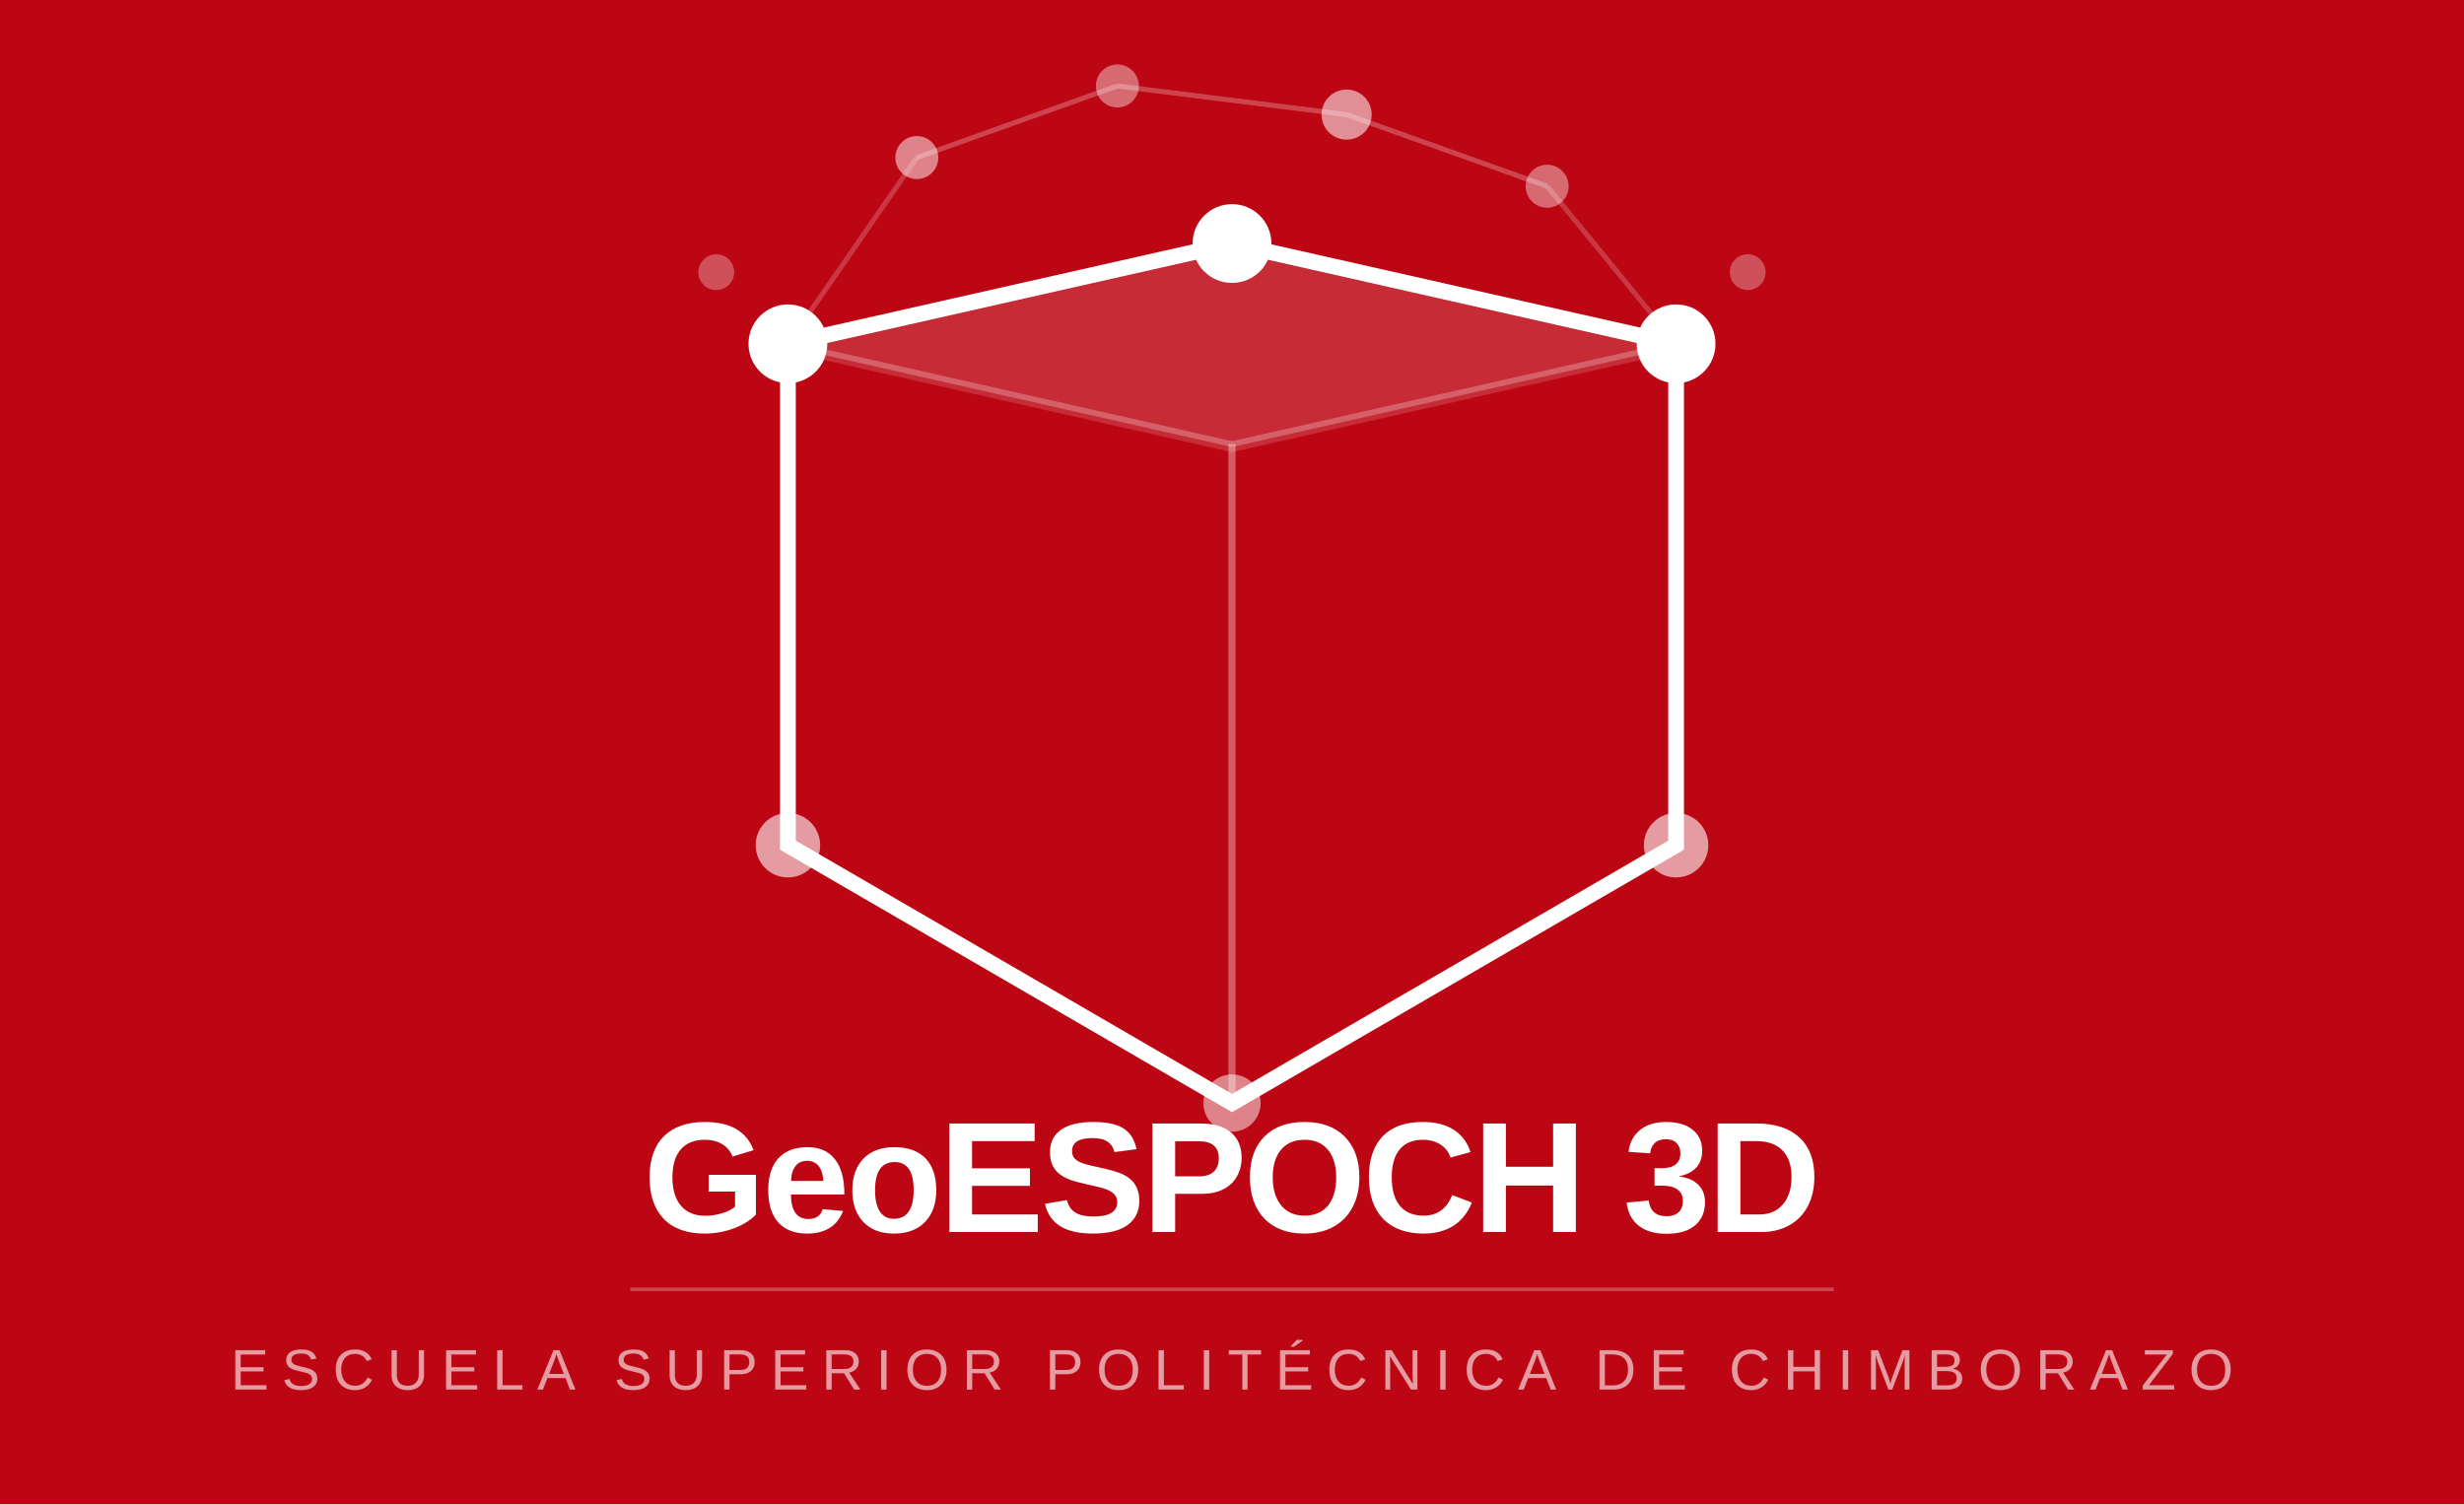
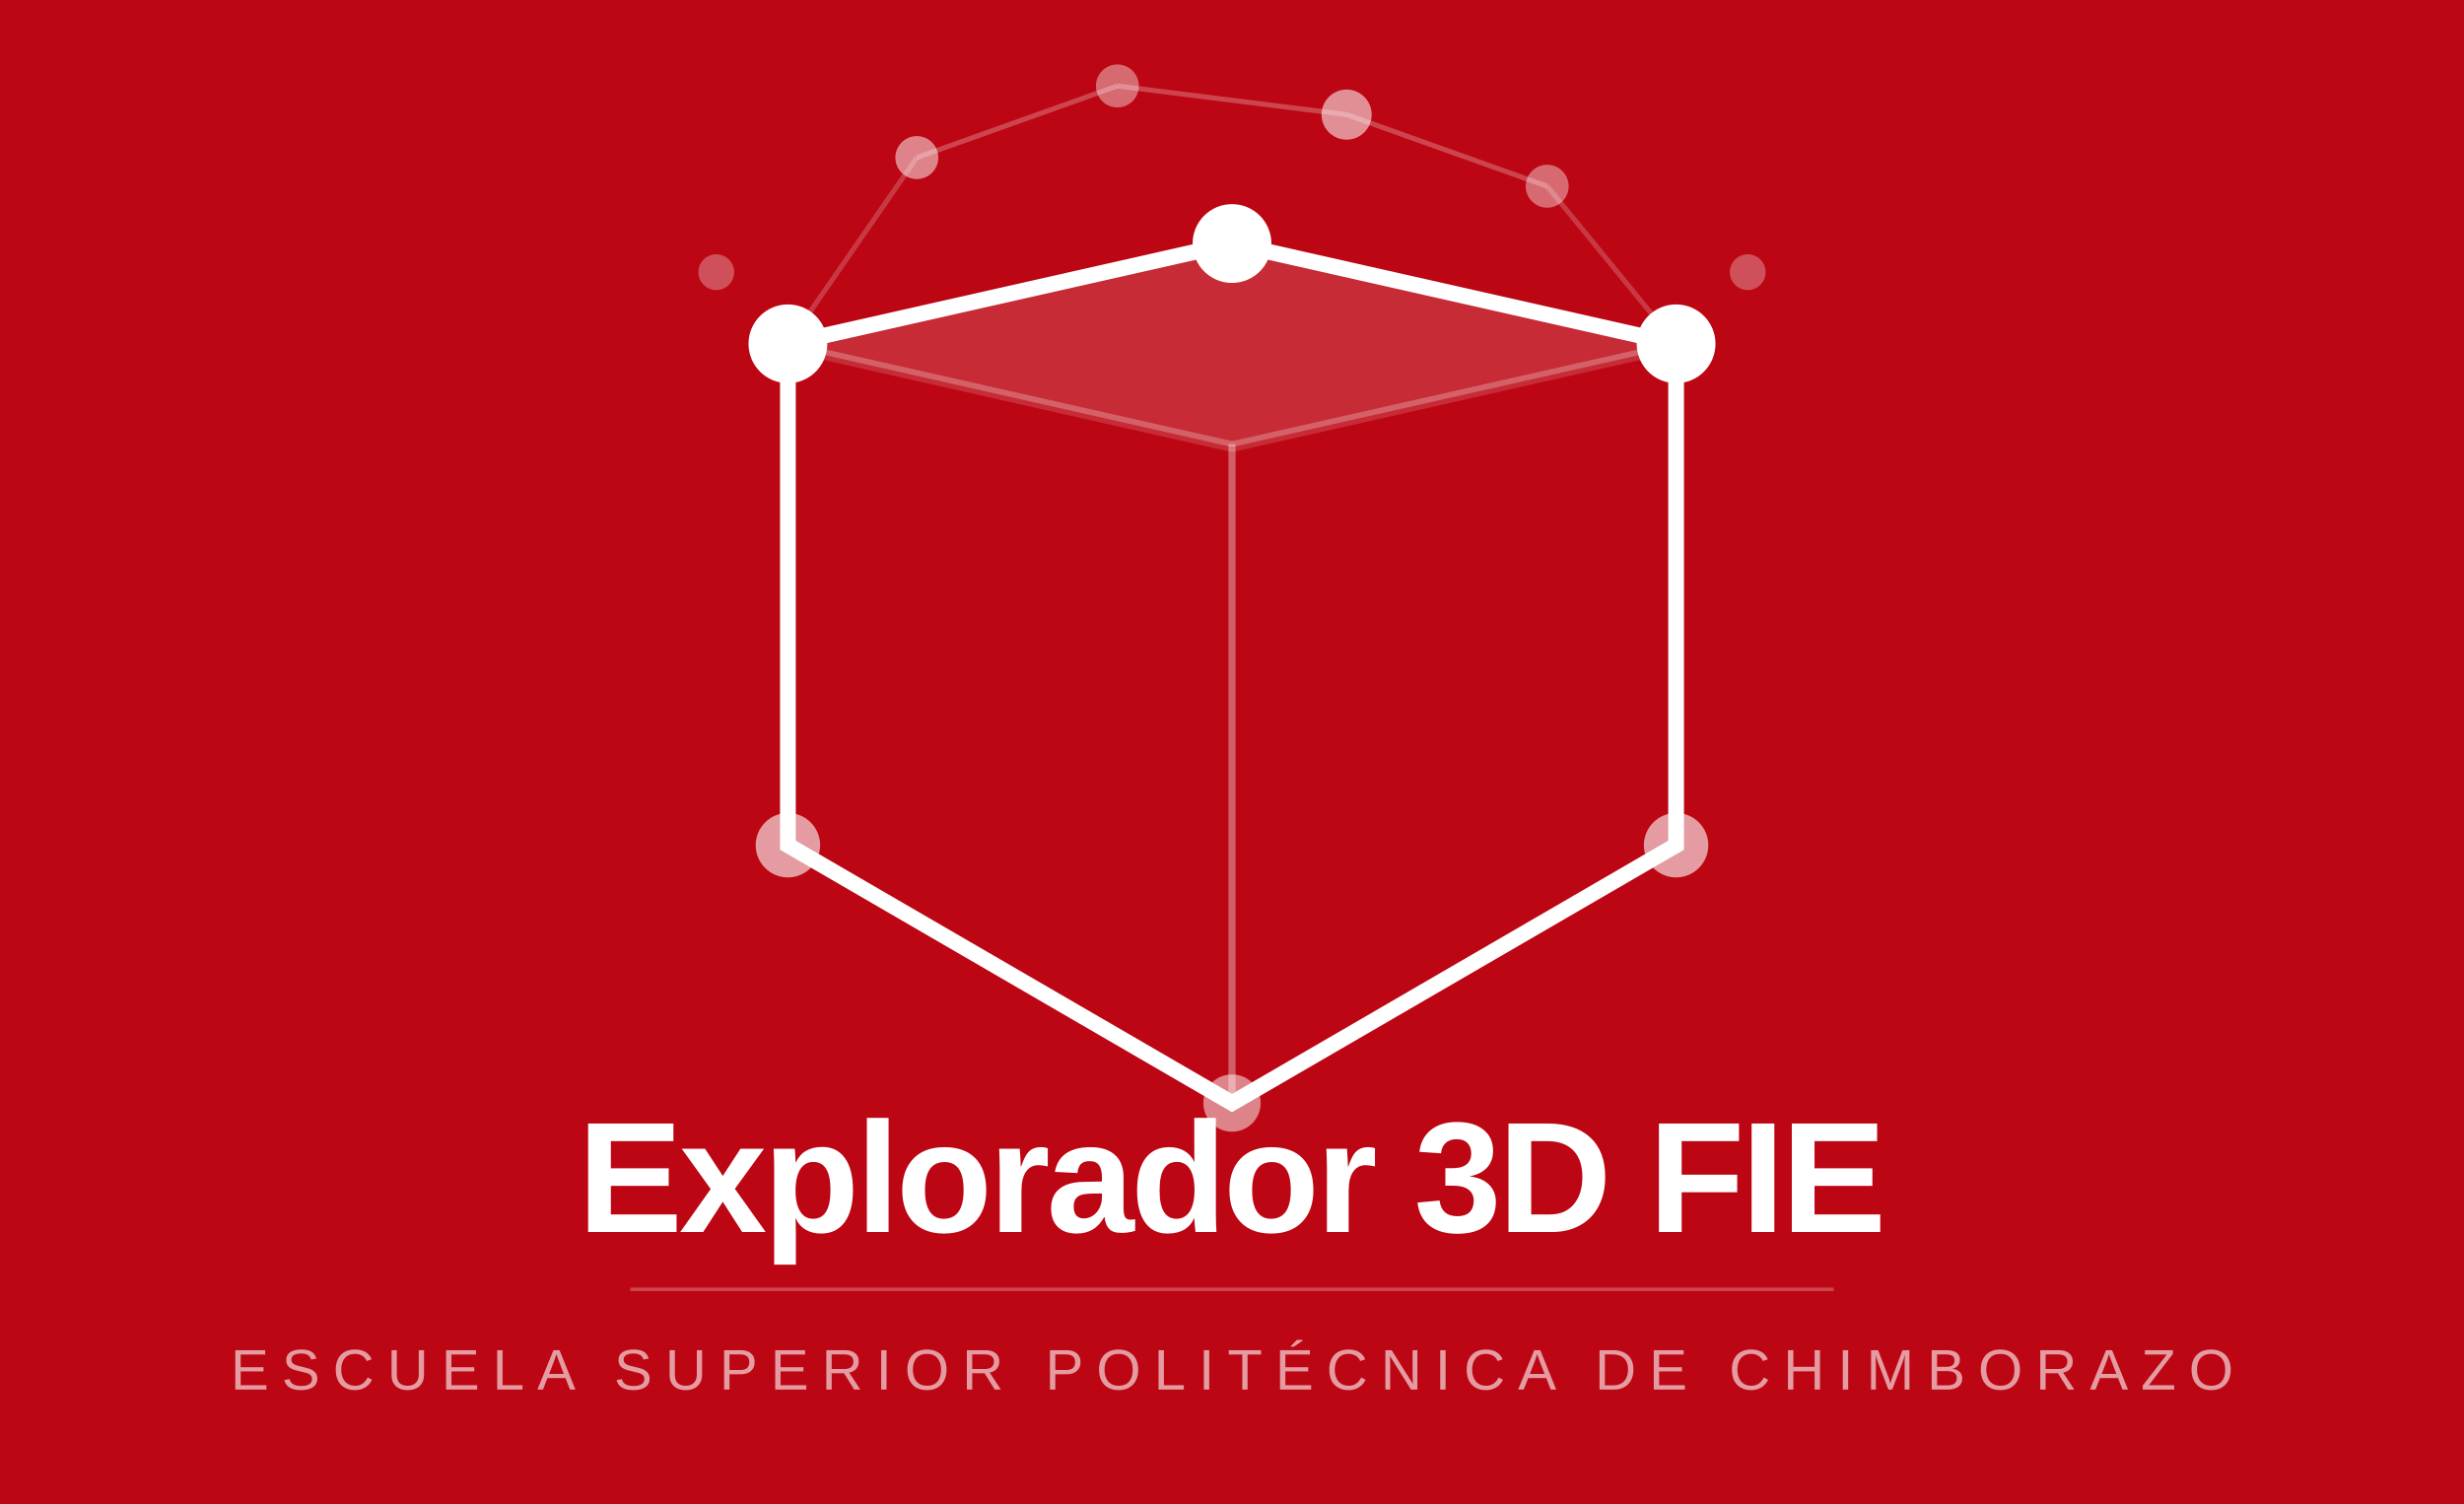
<svg xmlns="http://www.w3.org/2000/svg" viewBox="0 0 344 210">
  <rect width="344" height="210" rx="0" fill="#BC0613" />
  <g transform="translate(110, 34)">
    <polygon points="62,120 0,84 0,14 62,0 124,14 124,84" fill="none" stroke="white" stroke-width="2.2" />
    <polygon points="0,14 62,0 124,14 62,28" fill="white" opacity="0.15" stroke="white" stroke-width="2.2" />
    <line x1="62" y1="28" x2="62" y2="120" stroke="white" stroke-width="1" opacity="0.35" />
    <line x1="0" y1="14" x2="62" y2="28" stroke="white" stroke-width="0.8" opacity="0.25" />
    <line x1="124" y1="14" x2="62" y2="28" stroke="white" stroke-width="0.8" opacity="0.25" />
    <circle cx="0" cy="14" r="5.5" fill="white" />
    <circle cx="62" cy="0" r="5.5" fill="white" />
    <circle cx="124" cy="14" r="5.5" fill="white" />
    <circle cx="0" cy="84" r="4.5" fill="white" opacity="0.6" />
    <circle cx="124" cy="84" r="4.5" fill="white" opacity="0.6" />
    <circle cx="62" cy="120" r="4" fill="white" opacity="0.5" />
    <circle cx="18" cy="-12" r="3" fill="white" opacity="0.5" />
    <circle cx="46" cy="-22" r="3" fill="white" opacity="0.4" />
    <circle cx="78" cy="-18" r="3.5" fill="white" opacity="0.55" />
    <circle cx="106" cy="-8" r="3" fill="white" opacity="0.4" />
    <circle cx="-10" cy="4" r="2.5" fill="white" opacity="0.3" />
    <circle cx="134" cy="4" r="2.5" fill="white" opacity="0.3" />
    <line x1="18" y1="-12" x2="46" y2="-22" stroke="white" stroke-width="0.7" opacity="0.25" />
    <line x1="46" y1="-22" x2="78" y2="-18" stroke="white" stroke-width="0.7" opacity="0.25" />
    <line x1="78" y1="-18" x2="106" y2="-8" stroke="white" stroke-width="0.7" opacity="0.25" />
    <line x1="18" y1="-12" x2="0" y2="14" stroke="white" stroke-width="0.7" opacity="0.2" />
    <line x1="106" y1="-8" x2="124" y2="14" stroke="white" stroke-width="0.7" opacity="0.2" />
  </g>
-   <text x="172" y="172" font-family="'Trebuchet MS', Arial, sans-serif" font-size="22" font-weight="700" fill="white" text-anchor="middle" letter-spacing="-0.5">GeoESPOCH 3D</text>
+   <text x="172" y="172" font-family="'Trebuchet MS', Arial, sans-serif" font-size="22" font-weight="700" fill="white" text-anchor="middle" letter-spacing="-0.5">Explorador 3D FIE</text>
  <line x1="88" y1="180" x2="256" y2="180" stroke="white" stroke-width="0.5" opacity="0.25" />
  <text x="172" y="194" font-family="'Trebuchet MS', Arial, sans-serif" font-size="8" fill="white" text-anchor="middle" letter-spacing="1.8" opacity="0.6">ESCUELA SUPERIOR POLITÉCNICA DE CHIMBORAZO</text>
</svg>
